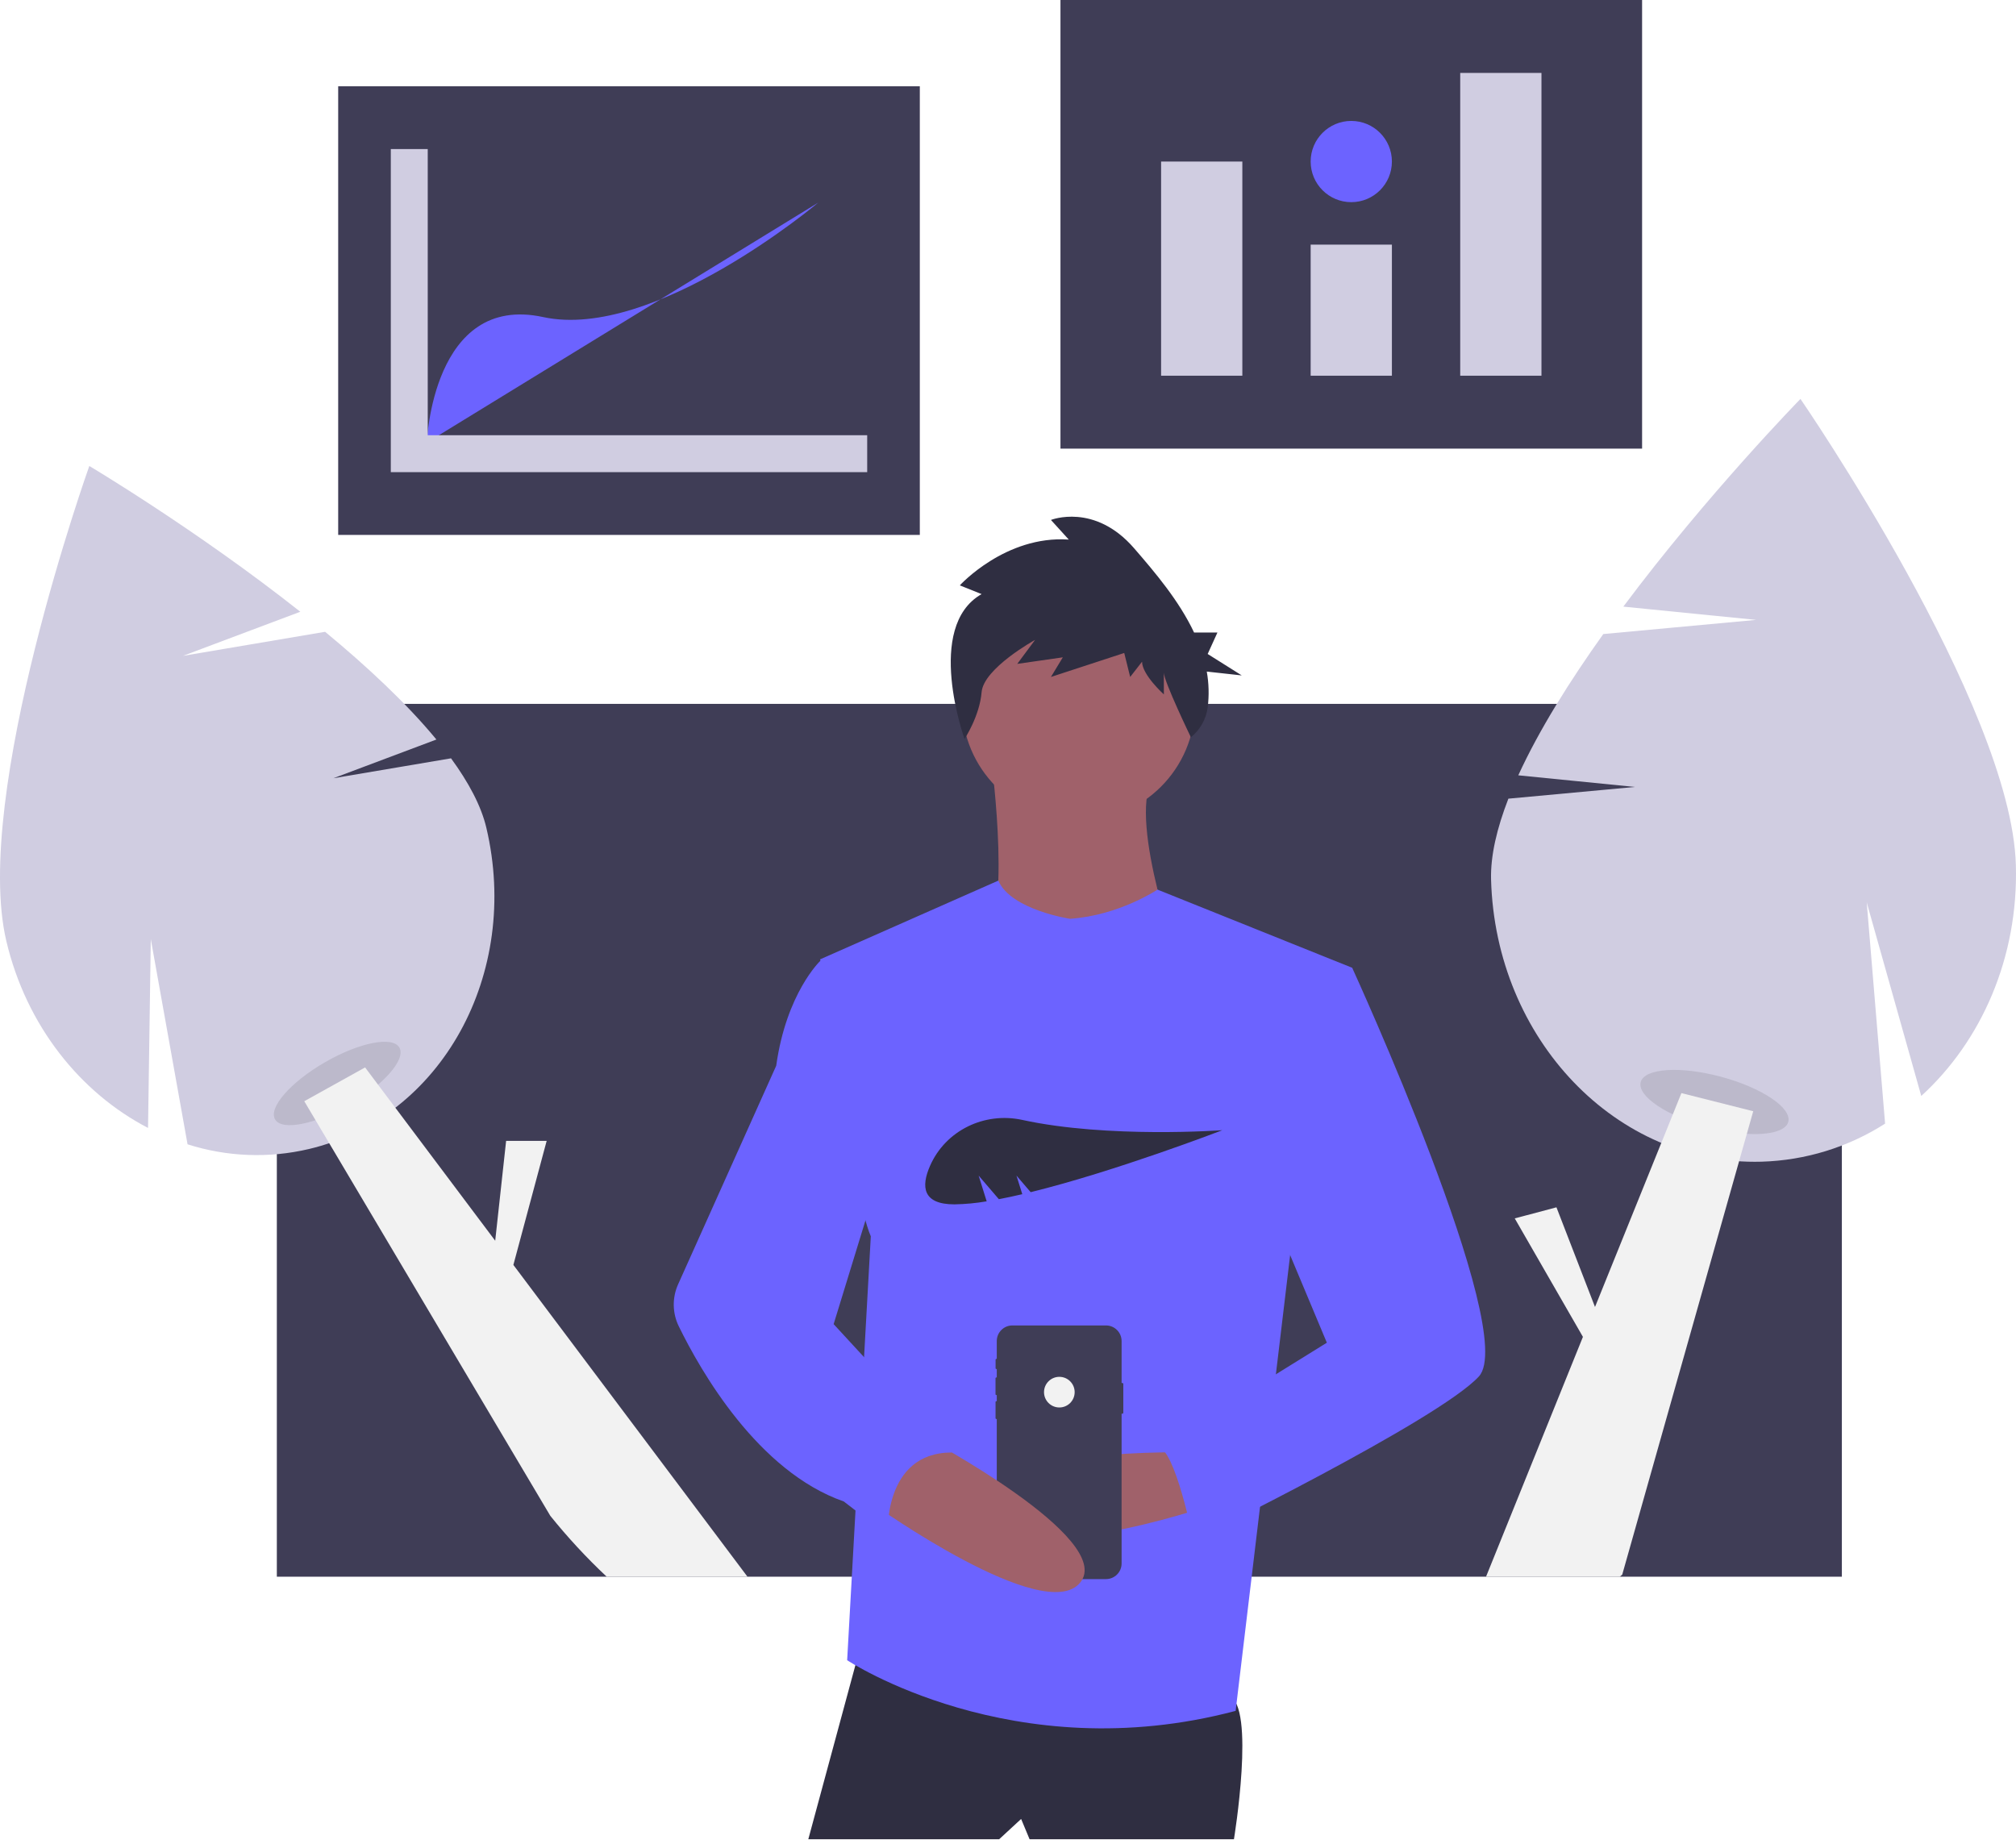
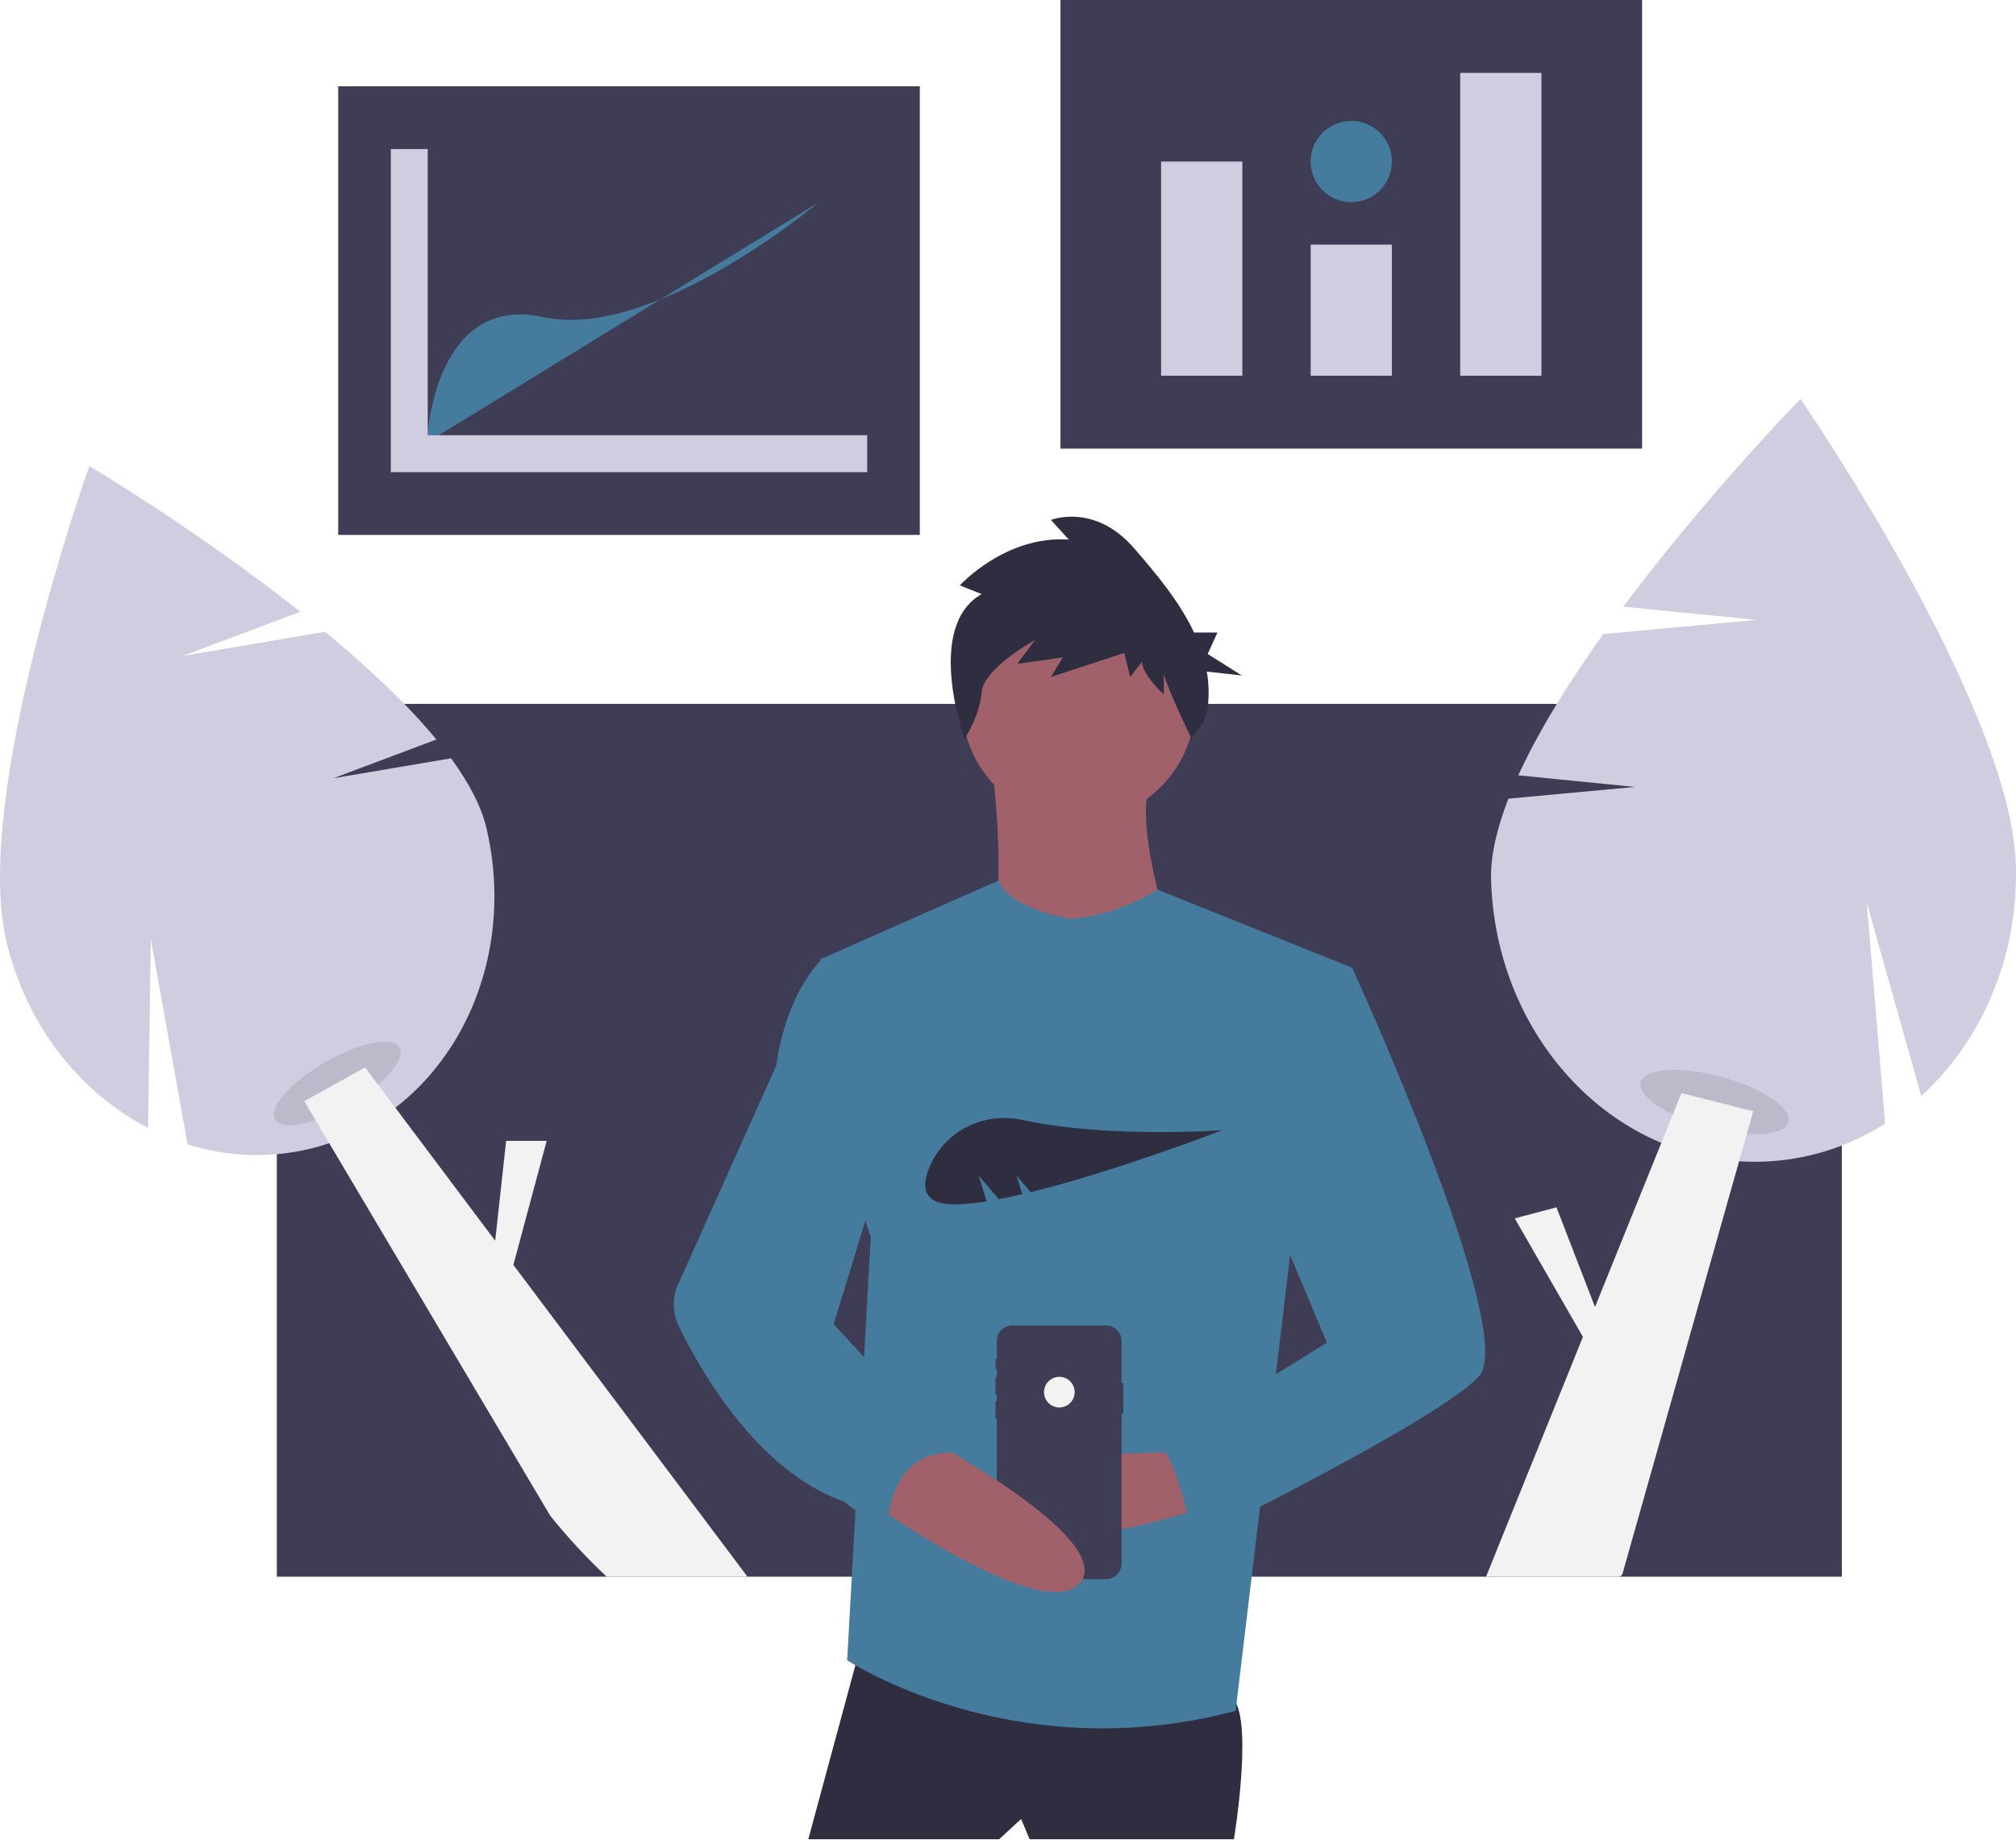
<svg xmlns="http://www.w3.org/2000/svg" id="b25ce53c-8007-4f89-bc74-8ca6ee2e35ce" data-name="Layer 1" width="903" height="823.914" viewBox="0 0 903 823.914">
  <rect x="124" y="315.313" width="701" height="391" fill="#3f3d56" />
  <path d="M297.819,386.67l46.153-17.347c-13.358-16.208-31.113-32.765-49.852-48.256l-63.673,10.78,52.565-19.757c-46.356-36.66-94.506-65.301-94.506-65.301s-52.63,147.377-37.16,212.845c8.973,37.973,33.153,67.946,63.464,83.689l1.233-84.596,16.465,91.929a101.957,101.957,0,0,0,54.345,2.116c59.368-14.029,94.955-78.474,79.485-143.942-2.317-9.807-7.942-20.312-15.812-31.086Z" transform="translate(-148.5 -38.04309)" fill="#d0cde1" />
  <ellipse cx="299.544" cy="523.4" rx="32.153" ry="10.97" transform="translate(-370.0689 181.8514) rotate(-30)" opacity="0.1" style="isolation:isolate" />
  <path d="M483.31,744.356H420.25a265.894,265.894,0,0,1-25.25-27.26l-43.96-74.08-55.08-92.85-6.13-10.32-5.04-8.5,27.24-15.13,5.79,7.72,1.13,1.5,6.64,8.84,44.72,59.57,4.89-44.72h18.16l-14.91,55.56Z" transform="translate(-148.5 -38.04309)" fill="#f2f2f2" />
  <path d="M880.794,390.57l-52.226-5.212c9.305-20.33,23.038-42.222,38.075-63.286l68.451-6.339-59.482-5.936c37.652-50.401,79.345-93.044,79.345-93.044s94.481,137.202,96.487,208.783c1.163,41.519-15.507,78.971-42.379,103.463L984.64,442.314l8.225,99.075a108.533,108.533,0,0,1-55.326,17.052C872.627,560.26,818.379,503.705,816.374,432.124c-.3-10.722,2.61-23.069,7.757-36.306Z" transform="translate(-148.5 -38.04309)" fill="#d0cde1" />
  <ellipse cx="916.445" cy="531.699" rx="11.678" ry="34.227" transform="translate(15.86718 1239.949) rotate(-74.90007)" opacity="0.1" style="isolation:isolate" />
  <path d="M933.8,535.826l-.31,1.11-2.55,9.03-3.48,12.29v.01l-31.25,110.57-21.08,74.57c-.36.32-.72.63-1.09.95H814.12l43.4-107.44-30.54-53.07,18.68-4.97,17.27,44.65,29.7-73.5.01-.01,4.4-10.91.75-1.86,3.84-9.53,31.17,7.87Z" transform="translate(-148.5 -38.04309)" fill="#f2f2f2" />
  <path d="M535.521,769.658l-24.966,92.299H596.045l9.835-9.079,3.783,9.079h91.543s9.835-59.768-2.27-64.307S535.521,769.658,535.521,769.658Z" transform="translate(-148.5 -38.04309)" fill="#2f2e41" />
  <circle cx="483.103" cy="315.512" r="52.202" fill="#a0616a" />
  <path d="M592.641,379.656s9.835,74.142-5.296,82.464,90.03,9.079,90.03,9.079-23.453-64.307-12.861-83.977Z" transform="translate(-148.5 -38.04309)" fill="#a0616a" />
-   <path d="M627.82,449.637s-26.486-3.956-32.157-17.109L515.851,467.794s14.374,105.161,22.697,124.074L527.955,781.763s74.142,49.176,174.007,22.697l24.966-208.808,27.236-124.074-87.2-35.022S649.76,448.124,627.82,449.637Z" transform="translate(-148.5 -38.04309)" fill="#6c63ff" />
+   <path d="M627.82,449.637s-26.486-3.956-32.157-17.109L515.851,467.794s14.374,105.161,22.697,124.074L527.955,781.763s74.142,49.176,174.007,22.697l24.966-208.808,27.236-124.074-87.2-35.022S649.76,448.124,627.82,449.637Z" transform="translate(-148.5 -38.04309)" fill="#457b9d" />
  <path d="M683.048,688.707s-96.082-3.026-89.273,25.723,95.325-1.513,95.325-1.513Z" transform="translate(-148.5 -38.04309)" fill="#a0616a" />
  <path d="M588.176,304.177l-9.761-3.908s20.408-22.468,48.803-20.515l-7.986-8.792s19.521-7.815,37.267,12.699c9.329,10.784,20.123,23.46,26.851,37.739h10.453l-4.363,9.606,15.269,9.606L689.037,338.888a53.68,53.68,0,0,1,.425,15.933,20.615,20.615,0,0,1-7.549,13.486h0S669.809,343.252,669.809,339.344v9.769s-9.761-8.792-9.761-14.653l-5.324,6.838-2.662-10.746-32.831,10.746,5.324-8.792-20.408,2.931,7.986-10.746s-23.07,12.699-23.958,23.445c-.887,10.746-7.64,20.928-7.64,20.928S562.444,318.83,588.176,304.177Z" transform="translate(-148.5 -38.04309)" fill="#2f2e41" />
  <path d="M651.652,658.022v12.877a.45.45,0,0,1-.449.449H650.883v67.082a7,7,0,0,1-6.999,6.999H601.968a6.998,6.998,0,0,1-6.997-6.999V673.701H594.739a.317.317,0,0,1-.318-.316v-7.329a.318.318,0,0,1,.318-.318h.232v-2.76h-.233a.333.333,0,0,1-.331-.333V655.416a.332.332,0,0,1,.331-.331h.233v-3.768h-.237a.294.294,0,0,1-.294-.293v-3.946a.295.295,0,0,1,.294-.296h.237V638.794a6.998,6.998,0,0,1,6.997-6.997h41.916A6.999,6.999,0,0,1,650.883,638.794v18.779h.32A.45.45,0,0,1,651.652,658.022Z" transform="translate(-148.5 -38.04309)" fill="#3f3d56" />
  <circle cx="474.496" cy="623.636" r="6.862" fill="#f2f2f2" />
-   <path d="M730.711,471.577H754.164s74.899,163.415,56.741,183.085-127.857,73.385-127.857,73.385-8.322-41.61-15.888-41.61L742.816,639.531l-37.071-88.516Z" transform="translate(-148.5 -38.04309)" fill="#6c63ff" />
+   <path d="M730.711,471.577H754.164s74.899,163.415,56.741,183.085-127.857,73.385-127.857,73.385-8.322-41.61-15.888-41.61L742.816,639.531l-37.071-88.516Z" transform="translate(-148.5 -38.04309)" fill="#457b9d" />
  <path d="M562.757,681.898s85.49,45.393,69.603,65.063-92.299-34.801-92.299-34.801Z" transform="translate(-148.5 -38.04309)" fill="#a0616a" />
-   <path d="M526.442,468.551H515.851s-15.131,14.374-19.67,46.906l-43.953,97.941a22.135,22.135,0,0,0,.308,18.78c9.754,19.978,35.428,65.06,73.906,78.469l19.67,15.131s-2.27-37.071,28.749-37.071L521.903,631.209,542.33,564.633Z" transform="translate(-148.5 -38.04309)" fill="#6c63ff" />
+   <path d="M526.442,468.551H515.851s-15.131,14.374-19.67,46.906l-43.953,97.941a22.135,22.135,0,0,0,.308,18.78c9.754,19.978,35.428,65.06,73.906,78.469l19.67,15.131s-2.27-37.071,28.749-37.071L521.903,631.209,542.33,564.633Z" transform="translate(-148.5 -38.04309)" fill="#457b9d" />
  <rect x="475" width="260.521" height="200.973" fill="#3f3d56" />
  <rect x="520.074" y="72.367" width="36.39" height="95.938" fill="#d0cde1" />
  <rect x="587.065" y="109.584" width="36.39" height="58.721" fill="#d0cde1" />
  <rect x="654.057" y="32.669" width="36.39" height="135.636" fill="#d0cde1" />
-   <circle cx="605.261" cy="72.367" r="18.195" fill="#6c63ff" />
+   <circle cx="605.261" cy="72.367" r="18.195" fill="#457b9d" />
  <rect x="151.479" y="38.652" width="260.521" height="200.973" fill="#3f3d56" />
-   <path d="M339.677,236.316s2.481-66.991,52.104-56.239,123.231-51.277,123.231-51.277" transform="translate(-148.5 -38.04309)" fill="#6c63ff" />
+   <path d="M339.677,236.316s2.481-66.991,52.104-56.239,123.231-51.277,123.231-51.277" transform="translate(-148.5 -38.04309)" fill="#457b9d" />
  <polygon points="191.591 194.965 191.591 66.772 175.05 66.772 175.05 194.965 175.05 210.678 175.05 211.506 388.429 211.506 388.429 194.965 191.591 194.965" fill="#d0cde1" />
  <path d="M586.848,564.675l9.054,10.564c3.364-.641,6.877-1.395,10.495-2.242l-2.601-8.322,6.359,7.419C648.488,562.665,696,544.336,696,544.336s-51.294,3.761-89.593-4.606c-16.945-3.702-34.38,4.698-41.334,20.588-4.042,9.236-3.407,17.238,10.928,17.238a94.681,94.681,0,0,0,14.448-1.359Z" transform="translate(-148.5 -38.04309)" fill="#2f2e41" />
</svg>
